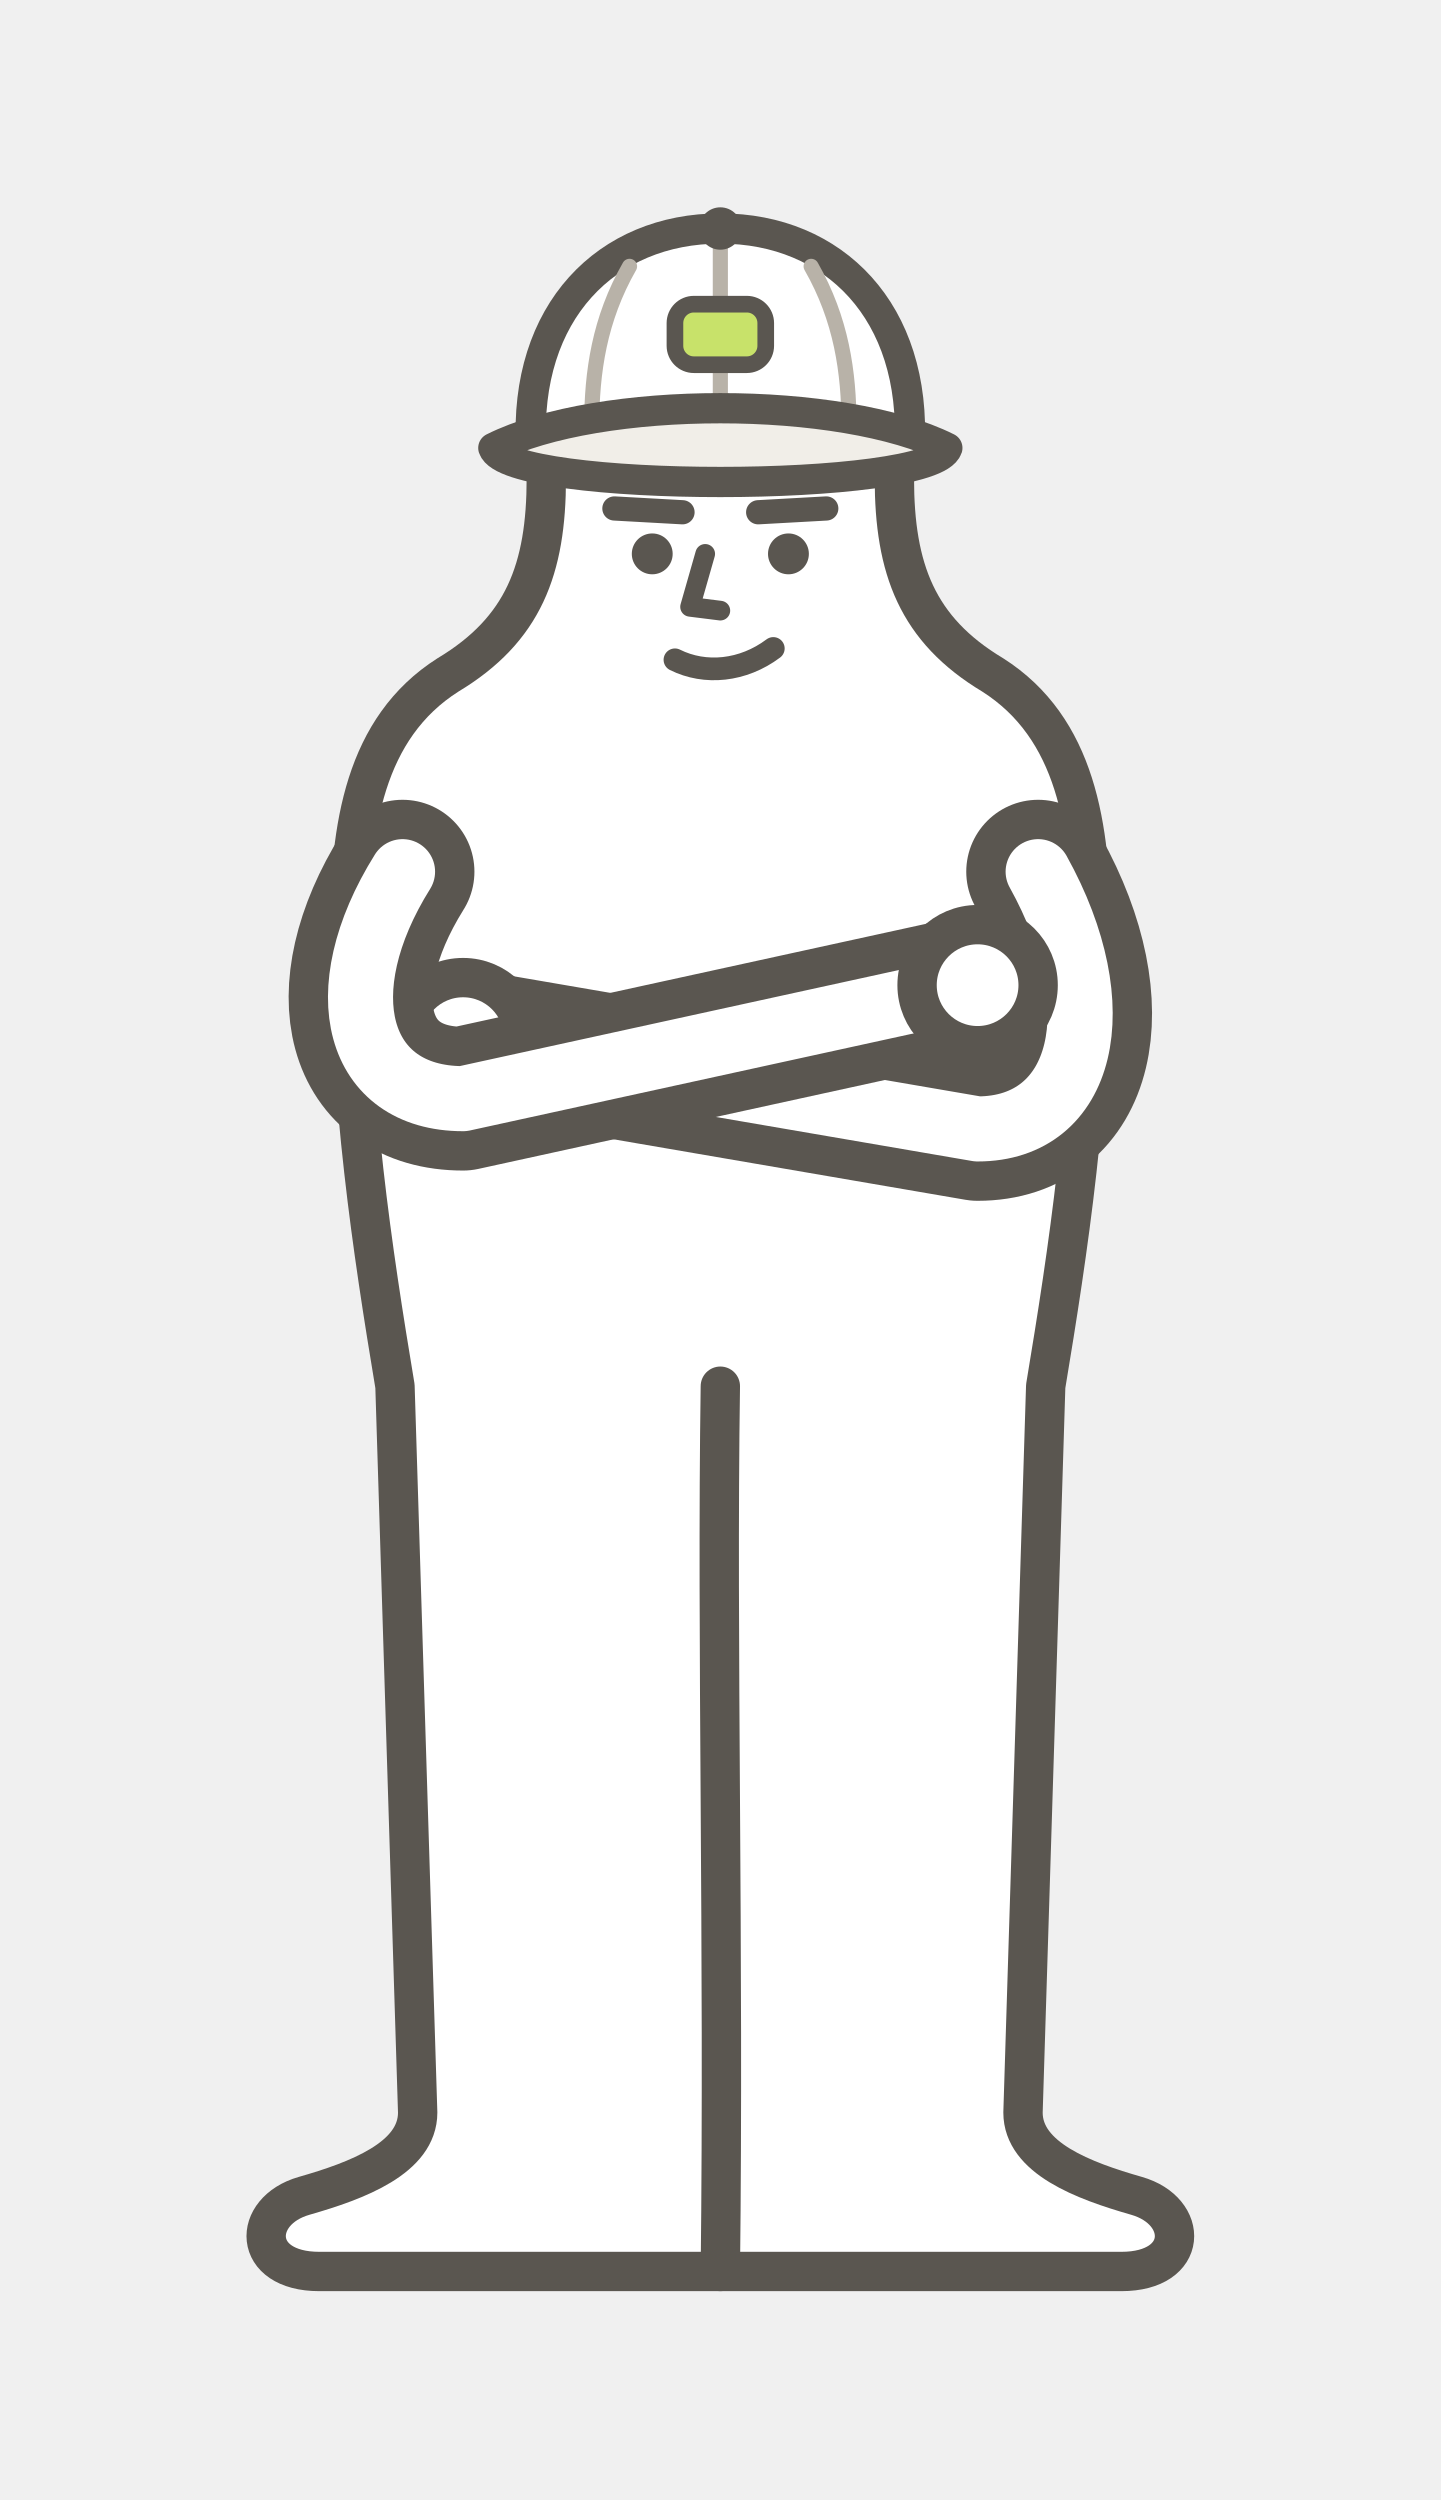
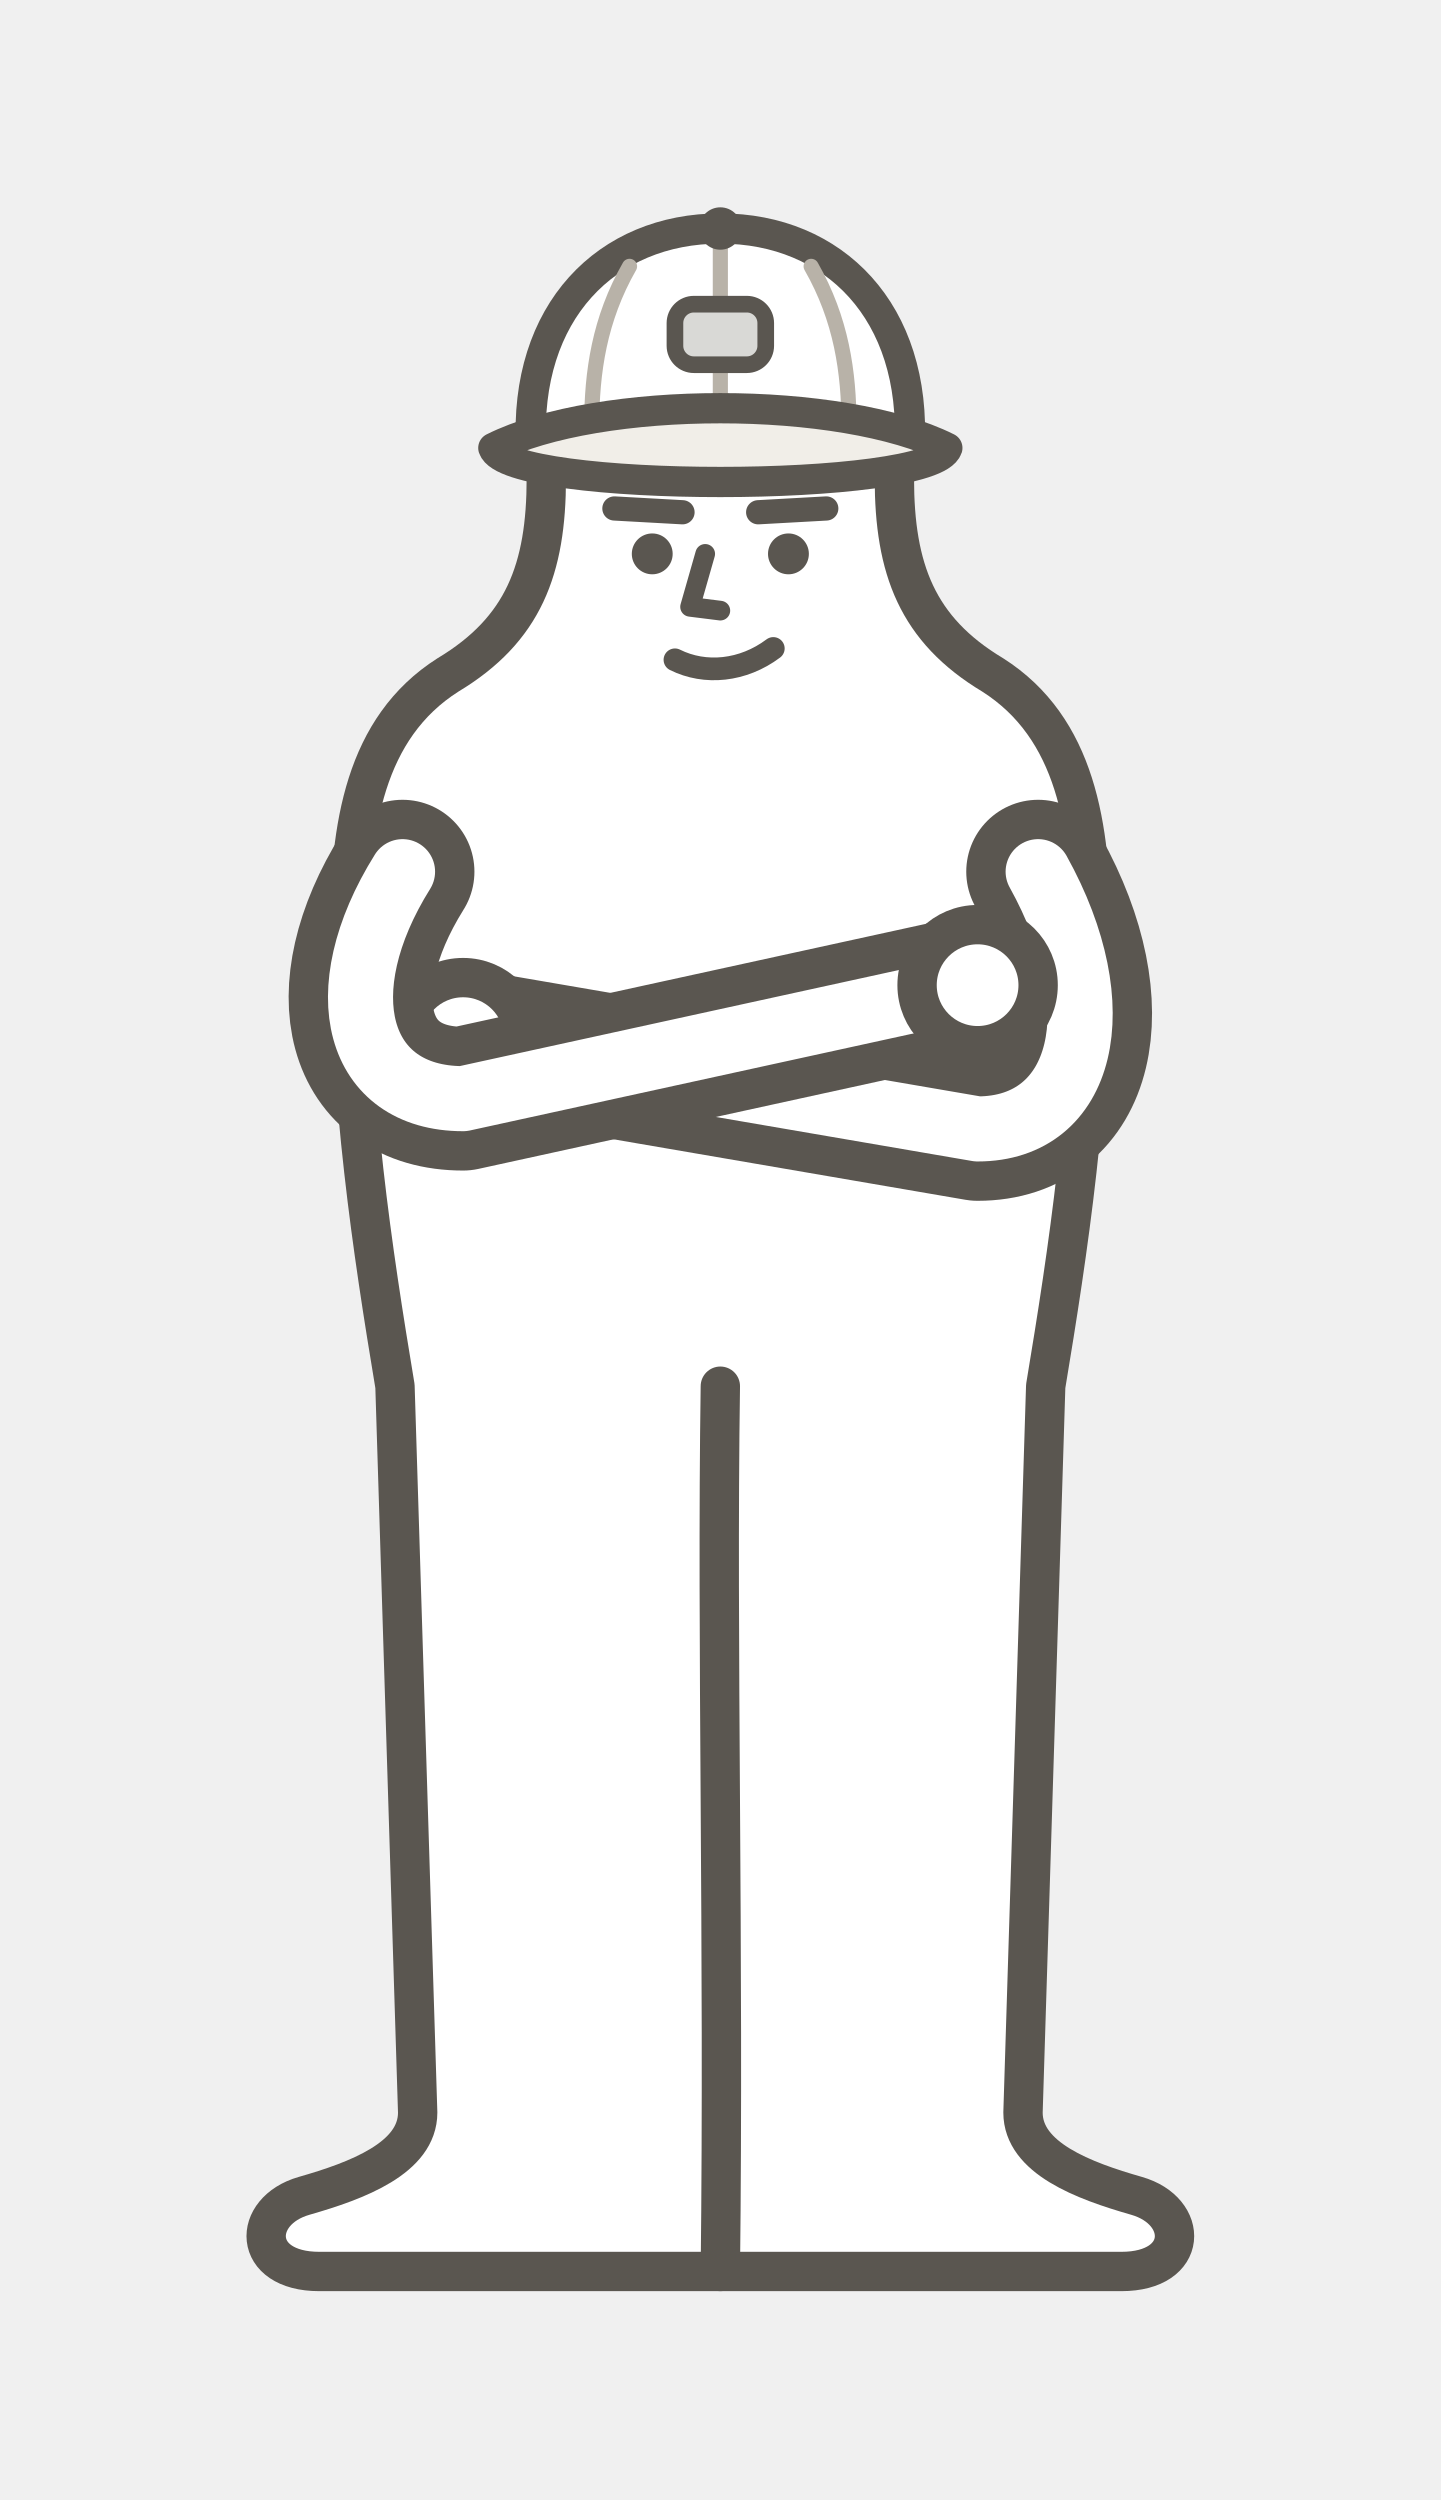
<svg xmlns="http://www.w3.org/2000/svg" viewBox="4.8 -17.2 190.4 330.4">
  <path d="M100,18 C85,18 77,30 77,46 C77,58 74,66 64,72 C53,79 51,92 51,106 C51,128 54,148 57,166 L60,262 C60,268 52,271 45,273 C38,275 38,283 47,283 L153,283 C162,283 162,275 155,273 C148,271 140,268 140,262 L143,166 C146,148 149,128 149,106 C149,92 147,79 136,72 C126,66 123,58 123,46 C123,30 115,18 100,18 Z" fill="#FFFFFF" stroke="#5A5650" stroke-width="5.2" stroke-linecap="round" stroke-linejoin="round" />
  <path d="M100,166 C99.5,200 100.5,240 100,283" fill="none" stroke="#5A5650" stroke-width="5.2" stroke-linecap="round" stroke-linejoin="round" />
  <path d="M142,98 C152,116 148,132 134,132 L70,121" fill="none" stroke="#5A5650" stroke-width="19" stroke-linecap="round" stroke-linejoin="round" />
  <path d="M142,98 C152,116 148,132 134,132 L70,121" fill="none" stroke="#FFFFFF" stroke-width="8.6" stroke-linecap="round" stroke-linejoin="round" />
  <circle cx="66" cy="120" r="8" fill="#FFFFFF" stroke="#5A5650" stroke-width="5.2" />
  <path d="M58,98 C48,114 52,128 66,128 L130,114" fill="none" stroke="#5A5650" stroke-width="19" stroke-linecap="round" stroke-linejoin="round" />
  <path d="M58,98 C48,114 52,128 66,128 L130,114" fill="none" stroke="#FFFFFF" stroke-width="8.6" stroke-linecap="round" stroke-linejoin="round" />
  <circle cx="134" cy="113" r="8" fill="#FFFFFF" stroke="#5A5650" stroke-width="5.2" />
  <path d="M75,42 C74,24 85,13 100,13 C115,13 126,24 125,42 Z" fill="#FFFFFF" stroke="#5A5650" stroke-width="4" stroke-linecap="round" stroke-linejoin="round" />
  <path d="M100,14 L100,38" fill="none" stroke="#B8B2A8" stroke-width="2" stroke-linecap="round" stroke-linejoin="round" />
  <path d="M88,18 C84,25 83,32 83,39" fill="none" stroke="#B8B2A8" stroke-width="2" stroke-linecap="round" stroke-linejoin="round" />
  <path d="M112,18 C116,25 117,32 117,39" fill="none" stroke="#B8B2A8" stroke-width="2" stroke-linecap="round" stroke-linejoin="round" />
  <circle cx="100" cy="13" r="2.8" fill="#5A5650" />
-   <rect x="94" y="23" width="12" height="8" rx="2.5" fill="#C8E26A" stroke="#5A5650" stroke-width="2.2" />
+   <rect x="94" y="23" width="12" height="8" rx="2.5" fill="#D9D9D6" stroke="#5A5650" stroke-width="2.2" />
  <path d="M70,42 C84,35 116,35 130,42 C128,48 72,48 70,42 Z" fill="#F1EEE8" stroke="#5A5650" stroke-width="4" stroke-linecap="round" stroke-linejoin="round" />
  <path d="M98,56 L96,63 L100,63.5" fill="none" stroke="#5A5650" stroke-width="2.6" stroke-linecap="round" stroke-linejoin="round" />
  <path d="M86,50 L95,50.5" fill="none" stroke="#5A5650" stroke-width="3.2" stroke-linecap="round" stroke-linejoin="round" />
  <path d="M105,50.5 L114,50" fill="none" stroke="#5A5650" stroke-width="3.2" stroke-linecap="round" stroke-linejoin="round" />
  <path d="M94,70 C98,72 103,71.5 107,68.5" fill="none" stroke="#5A5650" stroke-width="3" stroke-linecap="round" stroke-linejoin="round" />
  <circle cx="91" cy="56" r="2.7" fill="#5A5650" />
  <circle cx="109" cy="56" r="2.7" fill="#5A5650" />
</svg>
